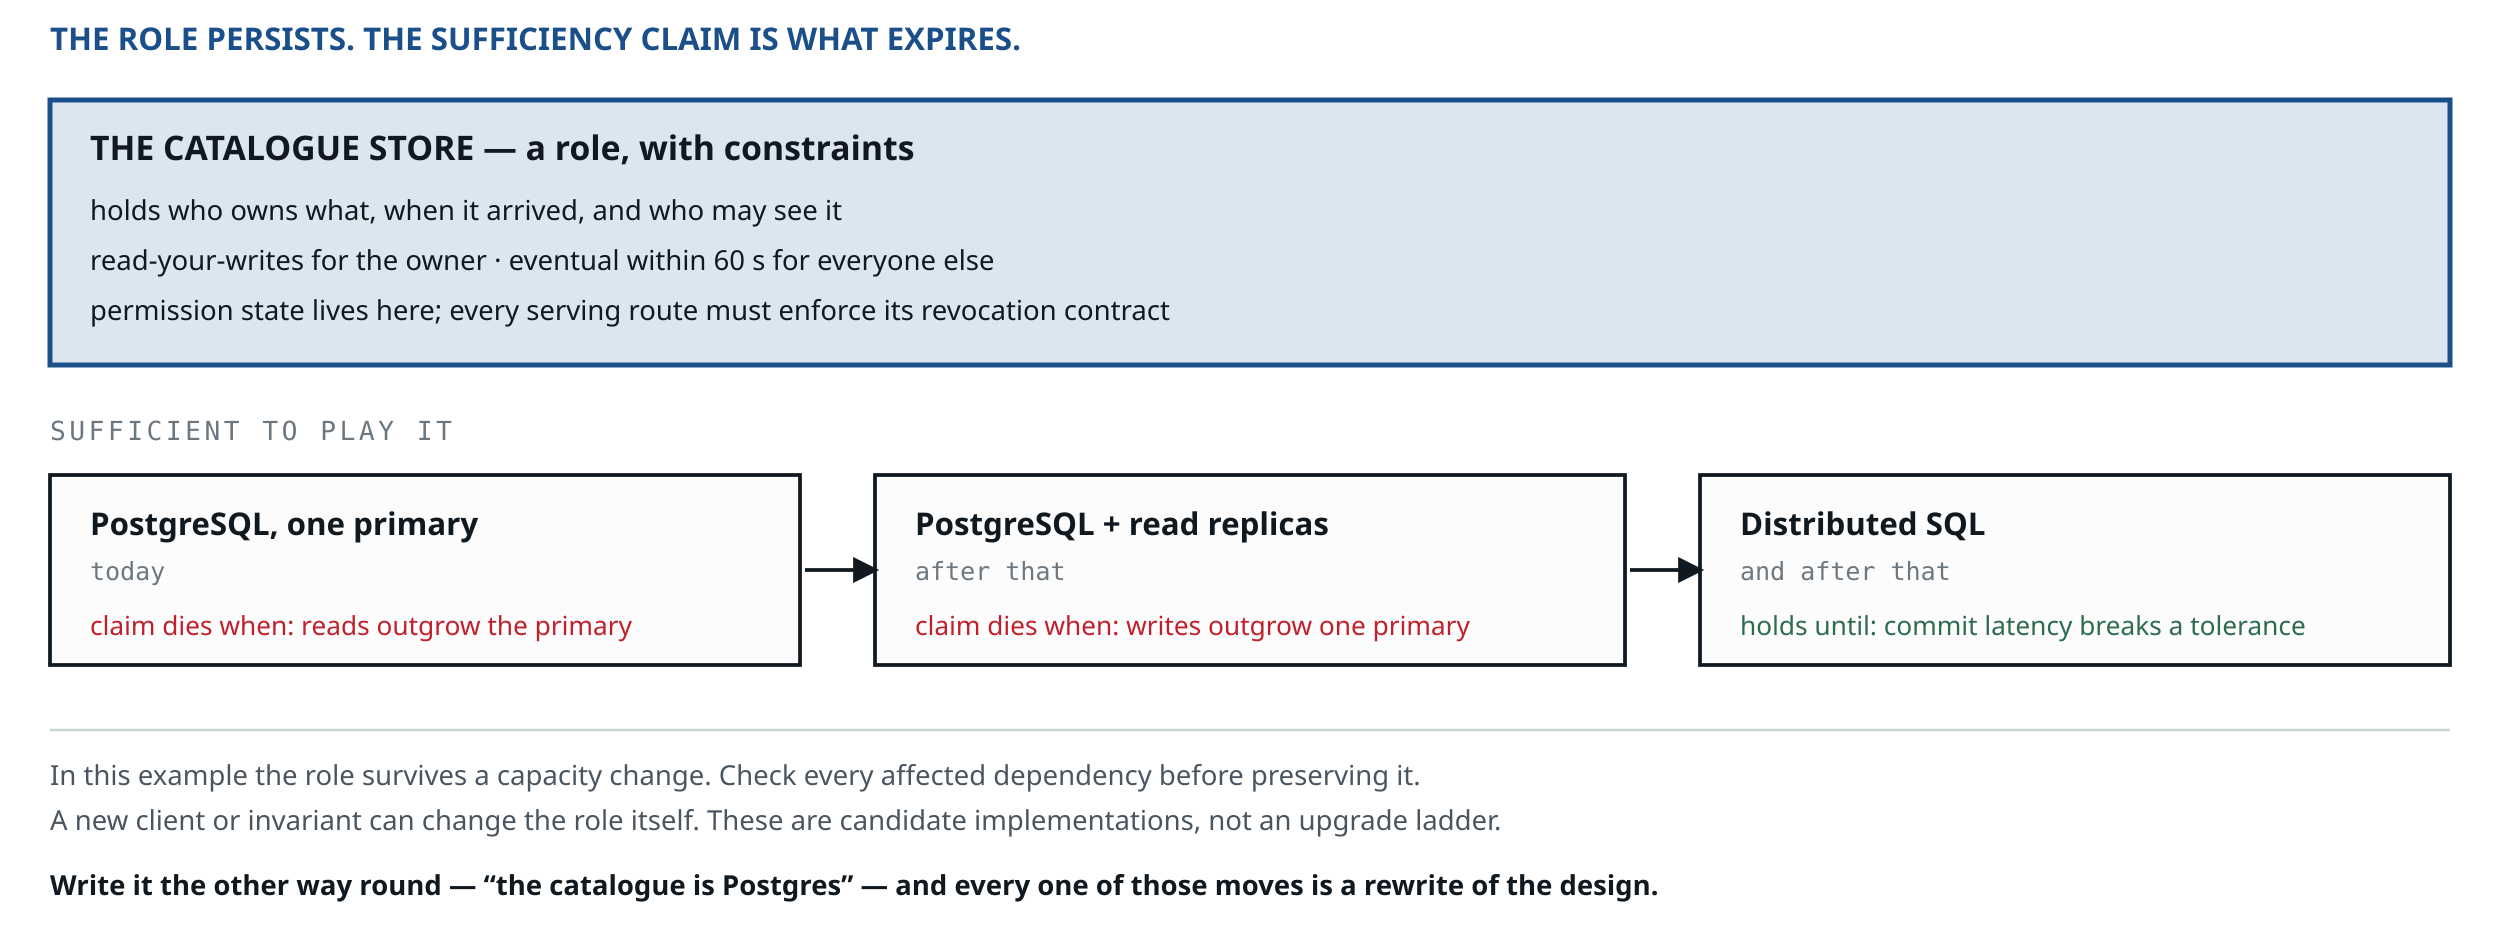
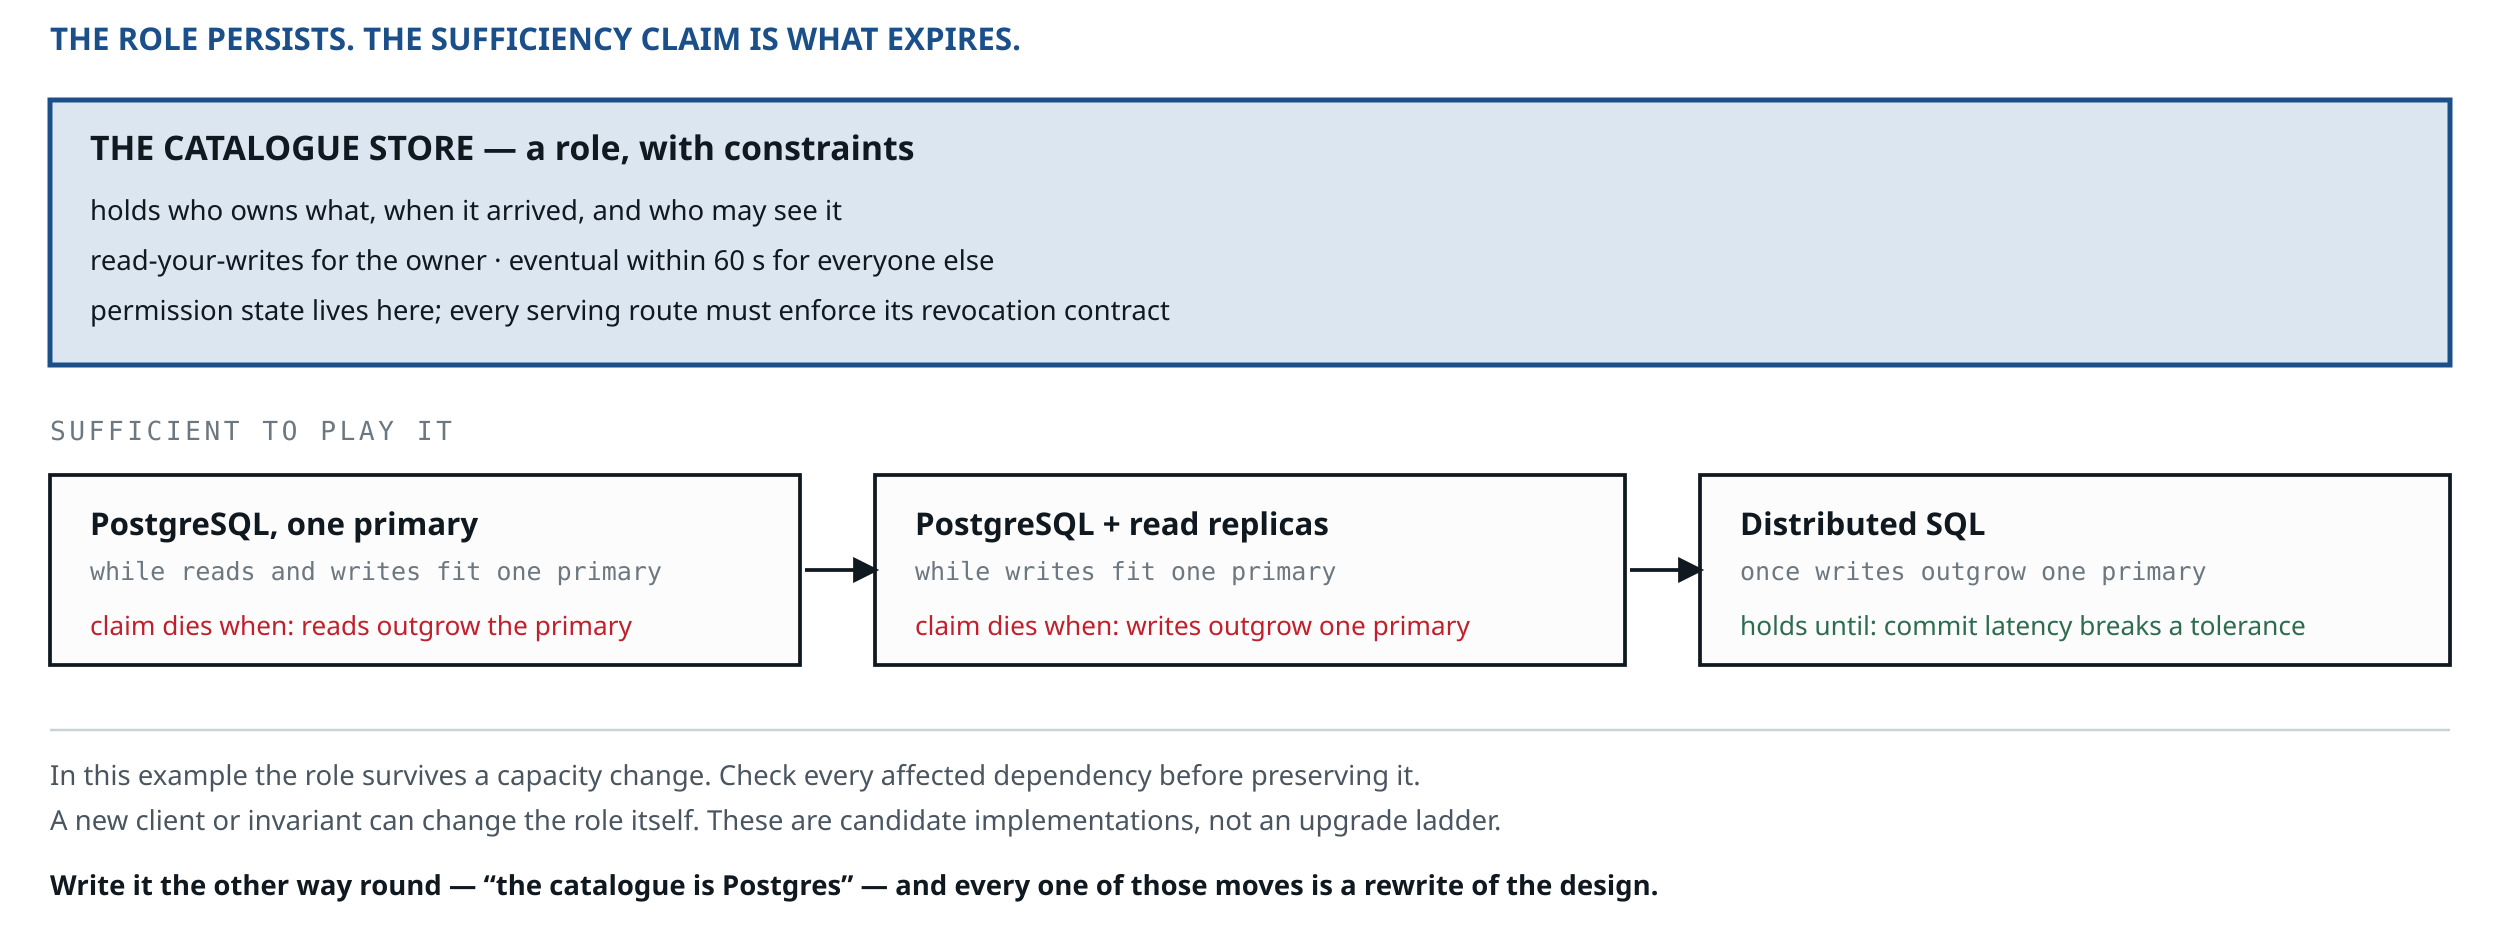
<svg xmlns="http://www.w3.org/2000/svg" viewBox="0 0 1000 372" font-family="IBM Plex Sans, sans-serif" font-size="11">
  <text x="20" y="20" font-family="IBM Plex Sans Condensed, sans-serif" font-weight="700" font-size="12.5" fill="#1B4F8A">THE ROLE PERSISTS. THE SUFFICIENCY CLAIM IS WHAT EXPIRES.</text>
  <rect x="20" y="40" width="960" height="106" fill="#DCE6F0" stroke="#1B4F8A" stroke-width="2" />
  <text x="36" y="64" font-family="IBM Plex Sans Condensed, sans-serif" font-weight="700" font-size="13.5" fill="#101820">THE CATALOGUE STORE — a role, with constraints</text>
  <g fill="#101820" font-size="11">
    <text x="36" y="88">holds who owns what, when it arrived, and who may see it</text>
    <text x="36" y="108">read-your-writes for the owner · eventual within 60 s for everyone else</text>
    <text x="36" y="128">permission state lives here; every serving route must enforce its revocation contract</text>
  </g>
  <text x="20" y="176" font-family="IBM Plex Mono, monospace" font-size="10.5" fill="#6C7780" letter-spacing="1.4">SUFFICIENT TO PLAY IT</text>
  <g stroke="#101820" stroke-width="1.5" fill="#FBFCFB">
    <rect x="20" y="190" width="300" height="76" />
    <rect x="350" y="190" width="300" height="76" />
    <rect x="680" y="190" width="300" height="76" />
  </g>
  <g font-family="IBM Plex Sans Condensed, sans-serif" font-weight="700" font-size="12.5" fill="#101820">
    <text x="36" y="214">PostgreSQL, one primary</text>
    <text x="366" y="214">PostgreSQL + read replicas</text>
    <text x="696" y="214">Distributed SQL</text>
  </g>
  <g font-family="IBM Plex Mono, monospace" font-size="10" fill="#6C7780">
-     <text x="36" y="232">today</text>
-     <text x="366" y="232">after that</text>
-     <text x="696" y="232">and after that</text>
+     <text x="36" y="232">while reads and writes fit one primary</text>
+     <text x="366" y="232">while writes fit one primary</text>
+     <text x="696" y="232">once writes outgrow one primary</text>
  </g>
  <g font-size="10.5" fill="#C21F2C">
    <text x="36" y="254">claim dies when: reads outgrow the primary</text>
    <text x="366" y="254">claim dies when: writes outgrow one primary</text>
    <text x="696" y="254" fill="#2E6B4F">holds until: commit latency breaks a tolerance</text>
  </g>
  <g stroke="#101820" stroke-width="1.5" fill="#101820">
    <line x1="322" y1="228" x2="342" y2="228" />
    <path d="M342,224 L350,228 L342,232 z" />
    <line x1="652" y1="228" x2="672" y2="228" />
    <path d="M672,224 L680,228 L672,232 z" />
  </g>
  <line x1="20" y1="292" x2="980" y2="292" stroke="#C9D2D4" />
  <text x="20" y="314" font-size="11" fill="#4A5560">In this example the role survives a capacity change. Check every affected dependency before preserving it.</text>
  <text x="20" y="332" font-size="11" fill="#4A5560">A new client or invariant can change the role itself. These are candidate implementations, not an upgrade ladder.</text>
  <text x="20" y="358" font-size="11" fill="#101820" font-weight="600">Write it the other way round — “the catalogue is Postgres” — and every one of those moves is a rewrite of the design.</text>
</svg>
